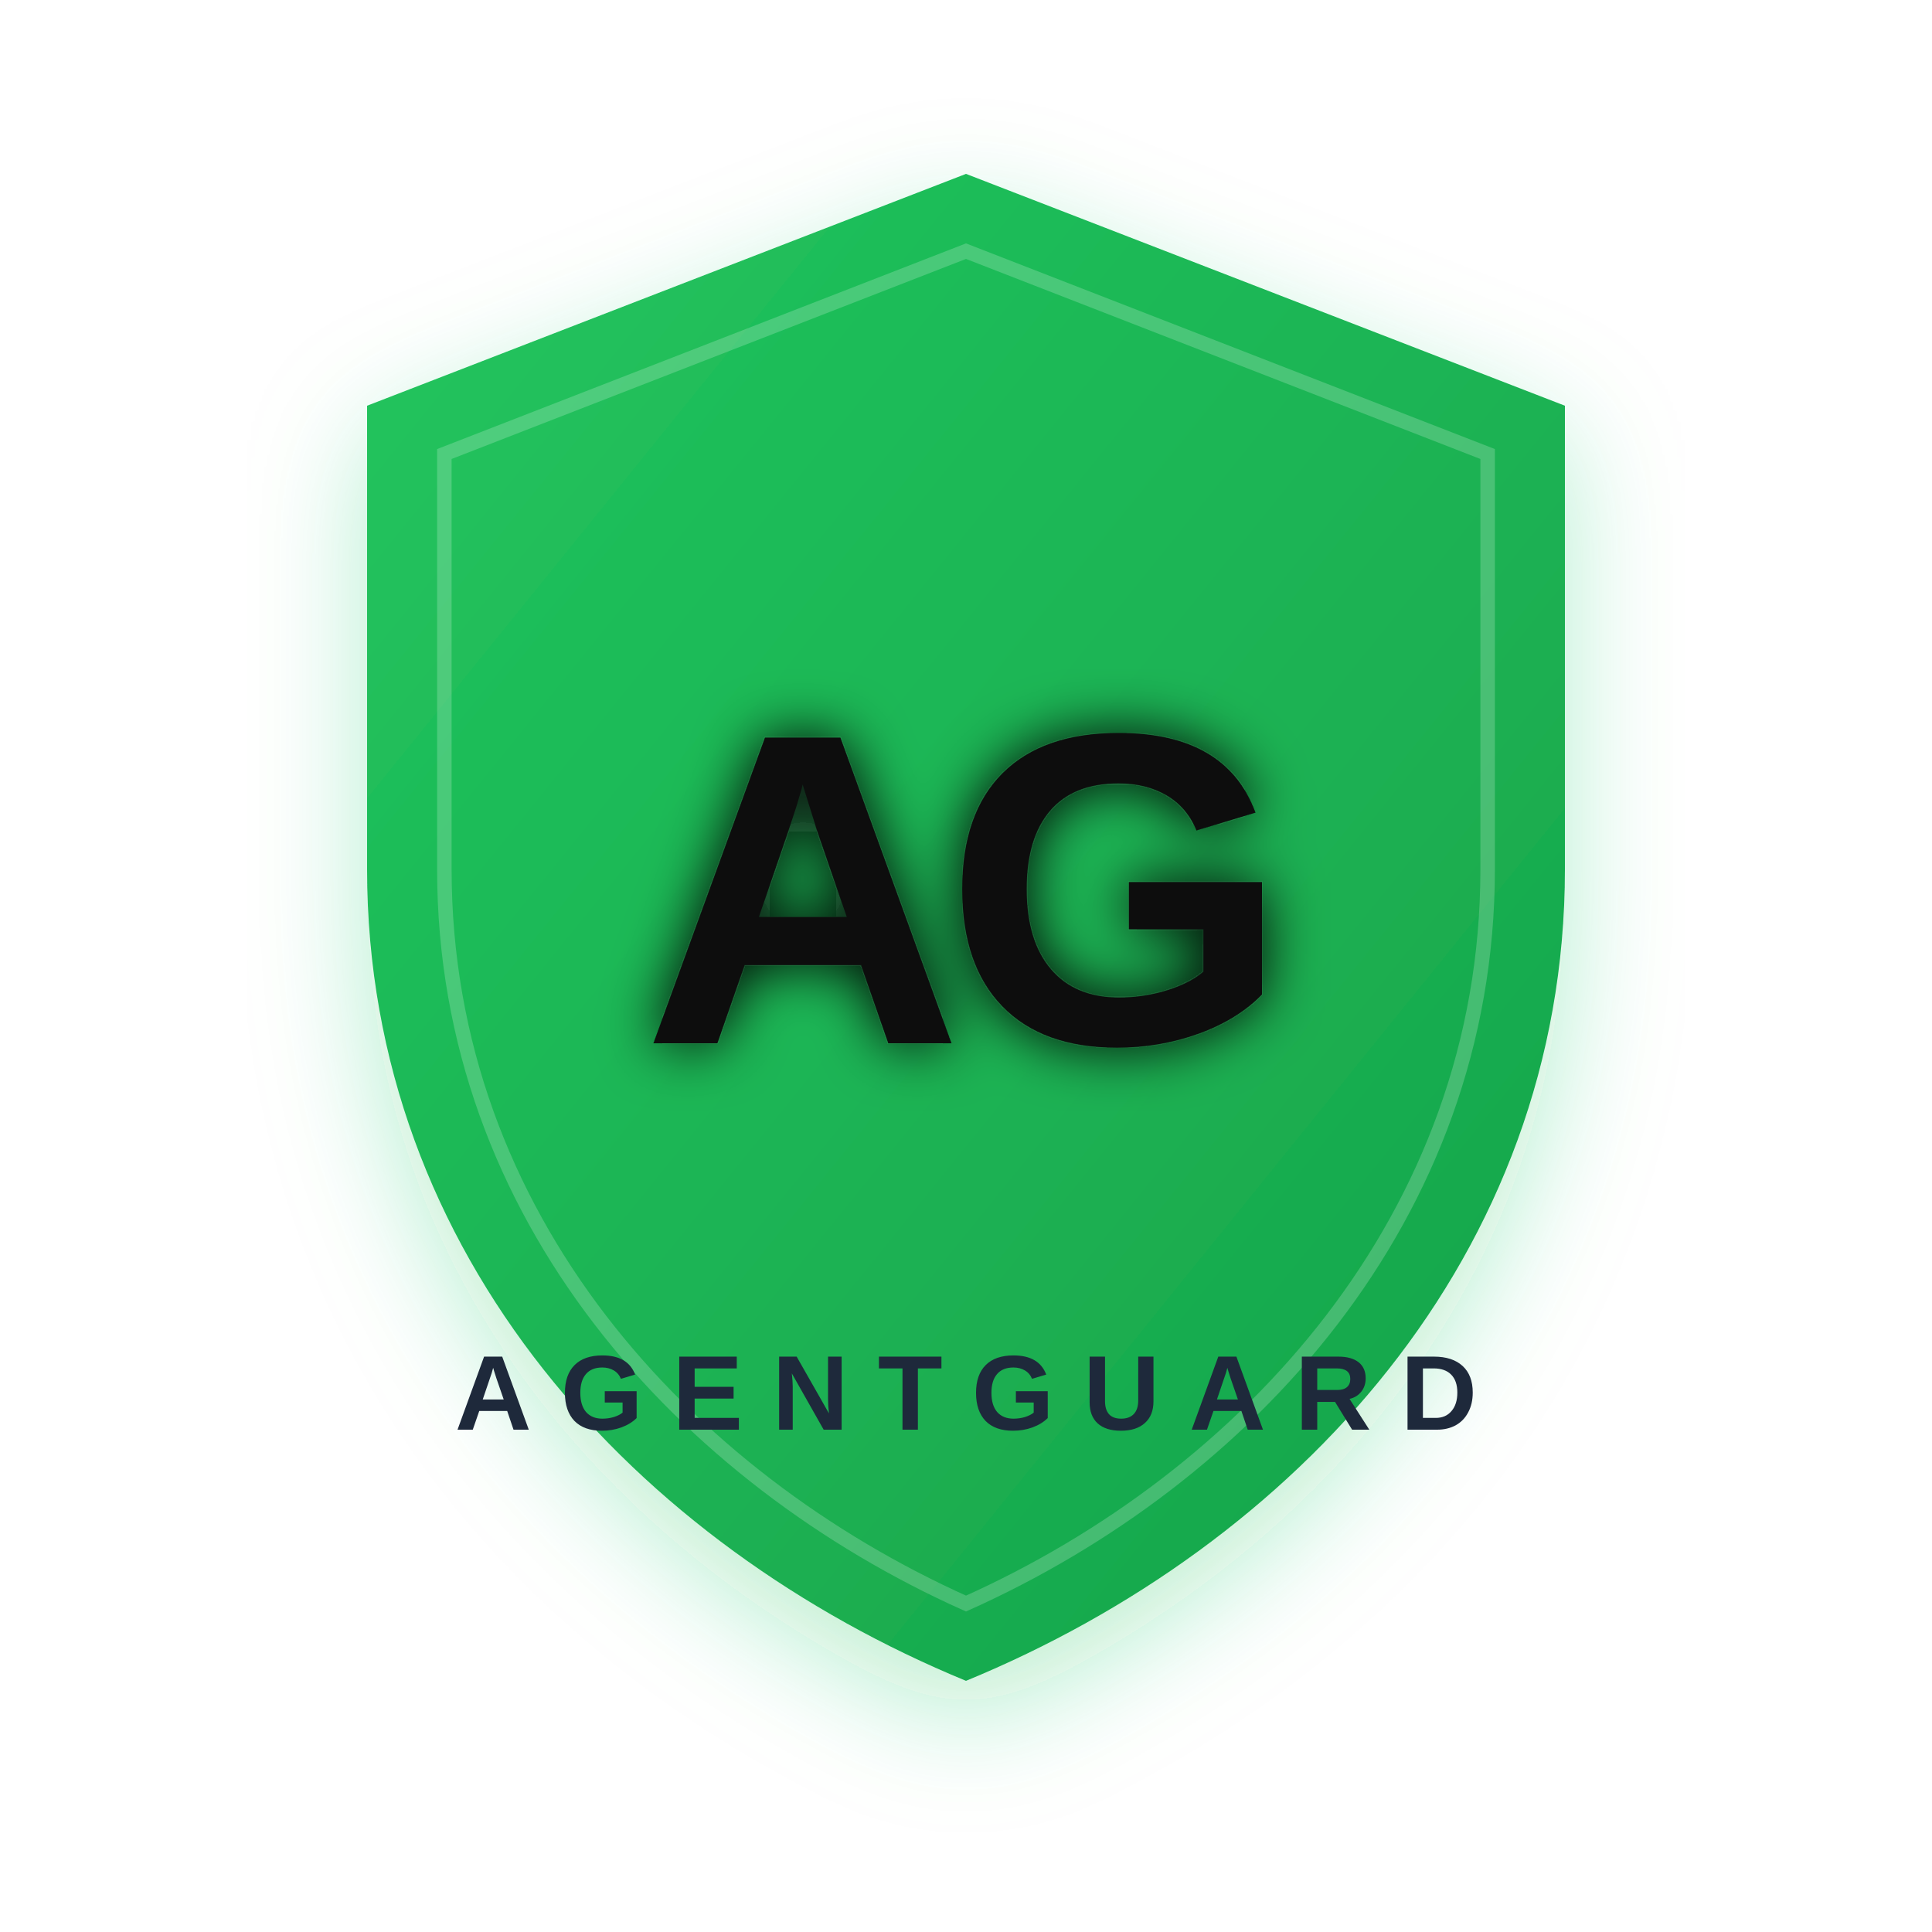
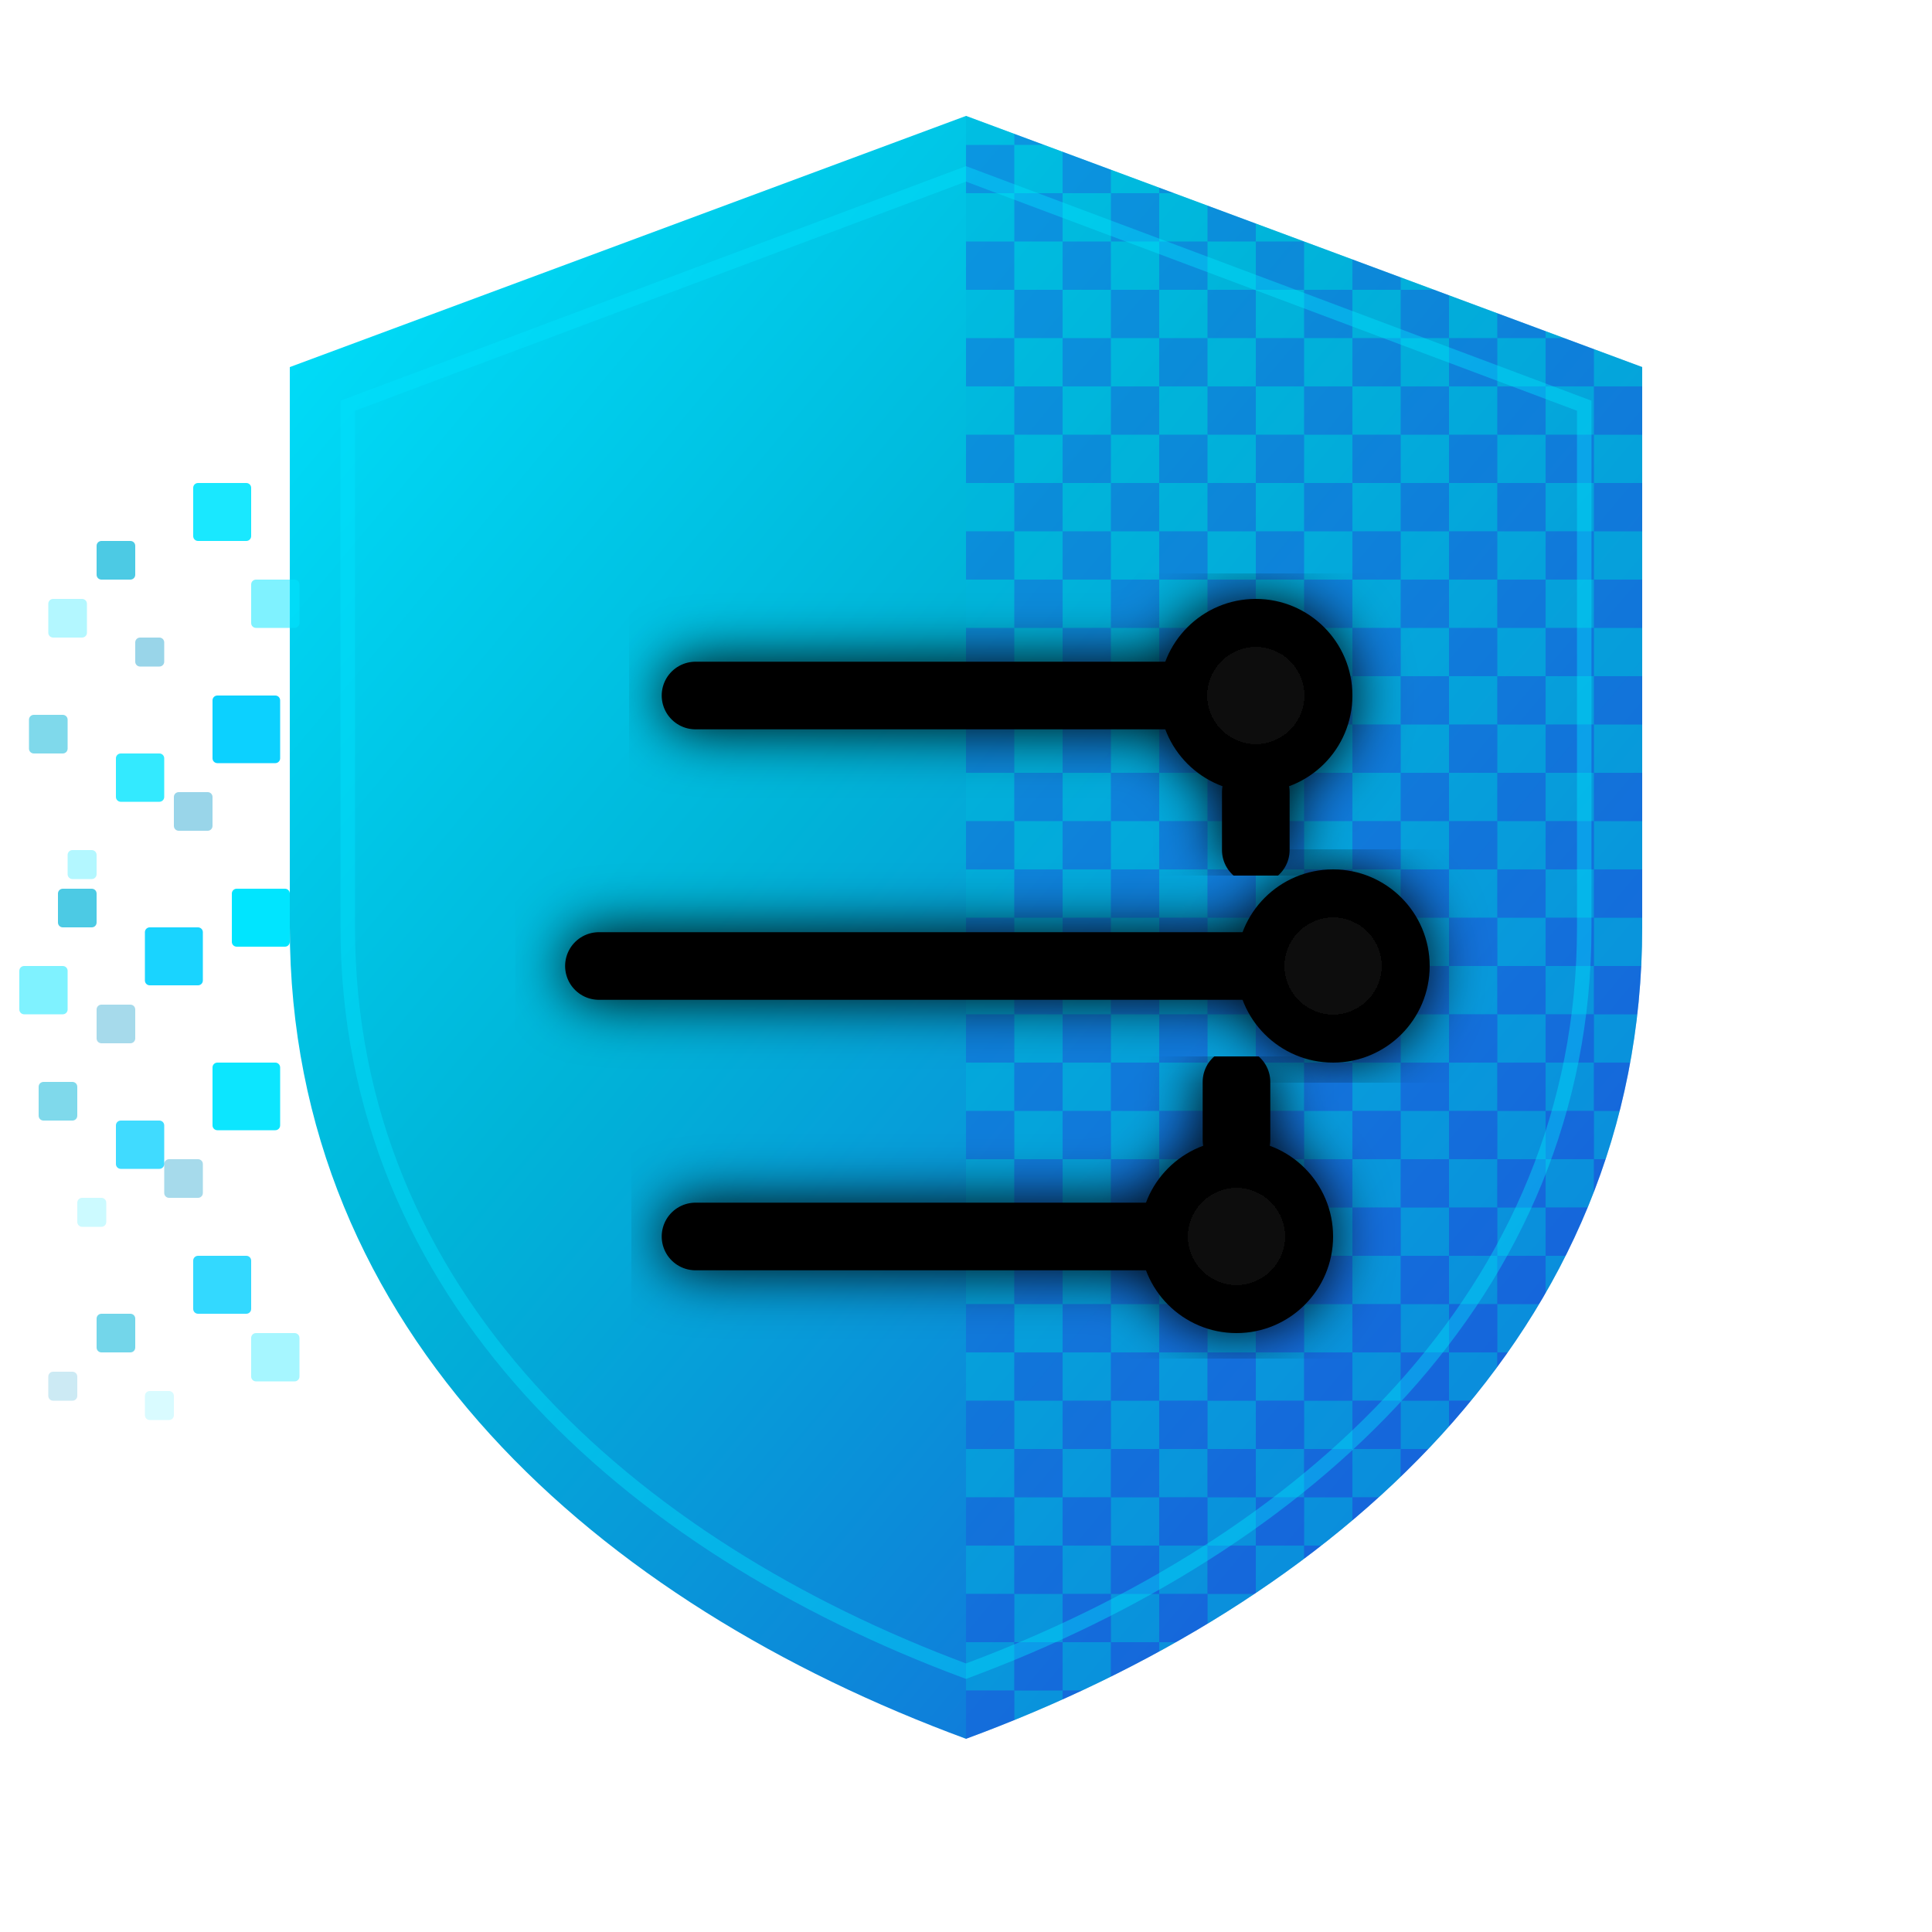
- <svg xmlns="http://www.w3.org/2000/svg" viewBox="0 0 200 200" fill="none">
+ <svg xmlns="http://www.w3.org/2000/svg" viewBox="0 0 200 200">
  <defs>
    <linearGradient id="shieldGrad" x1="0%" y1="0%" x2="100%" y2="100%">
-       <stop offset="0%" stop-color="#22c55e" />
-       <stop offset="100%" stop-color="#16a34a" />
+       <stop offset="0%" stop-color="#00e5ff" />
+       <stop offset="40%" stop-color="#00b4d8" />
+       <stop offset="100%" stop-color="#1a56db" />
    </linearGradient>
-     <filter id="glow" x="-20%" y="-20%" width="140%" height="140%">
-       <feGaussianBlur stdDeviation="3" result="coloredBlur" />
+     <pattern id="checker" x="0" y="0" width="10" height="10" patternUnits="userSpaceOnUse">
+       <rect width="5" height="5" fill="rgba(0,180,220,0.6)" />
+       <rect x="5" y="5" width="5" height="5" fill="rgba(0,180,220,0.6)" />
+       <rect x="5" y="0" width="5" height="5" fill="rgba(26,86,219,0.6)" />
+       <rect x="0" y="5" width="5" height="5" fill="rgba(26,86,219,0.6)" />
+     </pattern>
+     <clipPath id="shieldClip">
+       <path d="M100 12 L170 38 L170 96 C170 138 138 166 100 180 C62 166 30 138 30 96 L30 38 Z" />
+     </clipPath>
+     <clipPath id="leftHalf">
+       <rect x="0" y="0" width="100" height="200" />
+     </clipPath>
+     <clipPath id="rightHalf">
+       <rect x="100" y="0" width="100" height="200" />
+     </clipPath>
+     <filter id="glow">
+       <feGaussianBlur stdDeviation="3" result="blur" />
      <feMerge>
-         <feMergeNode in="coloredBlur" />
+         <feMergeNode in="blur" />
        <feMergeNode in="SourceGraphic" />
      </feMerge>
    </filter>
-     <filter id="shadow" x="-10%" y="-10%" width="120%" height="130%">
-       <feDropShadow dx="0" dy="4" stdDeviation="6" flood-color="#22c55e" flood-opacity="0.3" />
+     <filter id="cyanGlow">
+       <feGaussianBlur stdDeviation="4" result="blur" />
+       <feColorMatrix in="blur" type="matrix" values="0 1 1 0 0  0 1 1 0 0  0 0 1 0 0  0 0 0 0.8 0" result="colored" />
+       <feMerge>
+         <feMergeNode in="colored" />
+         <feMergeNode in="SourceGraphic" />
+       </feMerge>
    </filter>
  </defs>
-   <path d="M100 18 L162 42 L162 90 C162 130 134 160 100 174 C66 160 38 130 38 90 L38 42 Z" fill="url(#shieldGrad)" filter="url(#shadow)" />
-   <path d="M100 26 L154 47 L154 90 C154 126 129 153 100 166 C71 153 46 126 46 90 L46 47 Z" fill="none" stroke="rgba(255,255,255,0.2)" stroke-width="1.5" />
-   <text x="100" y="108" text-anchor="middle" font-family="'Arial Black', 'Arial', sans-serif" font-size="46" font-weight="900" letter-spacing="-2" fill="#0a0a0a" filter="url(#glow)">AG</text>
-   <text x="100" y="148" text-anchor="middle" font-family="'Arial', sans-serif" font-size="11" font-weight="600" letter-spacing="3" fill="#1e293b" text-transform="uppercase">AGENTGUARD</text>
+   <path d="M100 12 L170 38 L170 96 C170 138 138 166 100 180 C62 166 30 138 30 96 L30 38 Z" fill="url(#shieldGrad)" />
+   <path d="M100 12 L170 38 L170 96 C170 138 138 166 100 180 L100 12 Z" fill="url(#checker)" opacity="0.7" />
+   <path d="M100 18 L164 42 L164 96 C164 134 135 160 100 173 C65 160 36 134 36 96 L36 42 Z" fill="none" stroke="rgba(0,229,255,0.4)" stroke-width="1.5" />
+   <g filter="url(#glow)">
+     <line x1="72" y1="72" x2="130" y2="72" stroke="#050505" stroke-width="7" stroke-linecap="round" />
+     <circle cx="130" cy="72" r="10" fill="#050505" />
+     <circle cx="130" cy="72" r="5" fill="#111" />
+     <line x1="130" y1="82" x2="130" y2="88" stroke="#050505" stroke-width="7" stroke-linecap="round" />
+   </g>
+   <g filter="url(#glow)">
+     <line x1="62" y1="100" x2="138" y2="100" stroke="#050505" stroke-width="7" stroke-linecap="round" />
+     <circle cx="138" cy="100" r="10" fill="#050505" />
+     <circle cx="138" cy="100" r="5" fill="#111" />
+   </g>
+   <g filter="url(#glow)">
+     <line x1="72" y1="128" x2="128" y2="128" stroke="#050505" stroke-width="7" stroke-linecap="round" />
+     <circle cx="128" cy="128" r="10" fill="#050505" />
+     <circle cx="128" cy="128" r="5" fill="#111" />
+     <line x1="128" y1="118" x2="128" y2="112" stroke="#050505" stroke-width="7" stroke-linecap="round" />
+   </g>
+   <rect x="20" y="50" width="6" height="6" fill="#00e5ff" opacity="0.9" rx="0.5" />
+   <rect x="10" y="56" width="4" height="4" fill="#00b4d8" opacity="0.7" rx="0.5" />
+   <rect x="26" y="60" width="5" height="5" fill="#00e5ff" opacity="0.5" rx="0.5" />
+   <rect x="14" y="66" width="3" height="3" fill="#0096c7" opacity="0.4" rx="0.5" />
+   <rect x="5" y="62" width="4" height="4" fill="#00e5ff" opacity="0.3" rx="0.5" />
+   <rect x="22" y="72" width="7" height="7" fill="#00cfff" opacity="0.95" rx="0.5" />
+   <rect x="12" y="78" width="5" height="5" fill="#00e5ff" opacity="0.8" rx="0.5" />
+   <rect x="3" y="74" width="4" height="4" fill="#00b4d8" opacity="0.5" rx="0.5" />
+   <rect x="18" y="82" width="4" height="4" fill="#0096c7" opacity="0.4" rx="0.5" />
+   <rect x="7" y="88" width="3" height="3" fill="#00e5ff" opacity="0.3" rx="0.5" />
+   <rect x="24" y="92" width="6" height="6" fill="#00e5ff" opacity="1" rx="0.5" />
+   <rect x="15" y="96" width="6" height="6" fill="#00cfff" opacity="0.9" rx="0.5" />
+   <rect x="6" y="92" width="4" height="4" fill="#00b4d8" opacity="0.7" rx="0.5" />
+   <rect x="2" y="100" width="5" height="5" fill="#00e5ff" opacity="0.5" rx="0.5" />
+   <rect x="10" y="104" width="4" height="4" fill="#0096c7" opacity="0.35" rx="0.5" />
+   <rect x="22" y="110" width="7" height="7" fill="#00e5ff" opacity="0.95" rx="0.5" />
+   <rect x="12" y="116" width="5" height="5" fill="#00cfff" opacity="0.75" rx="0.5" />
+   <rect x="4" y="112" width="4" height="4" fill="#00b4d8" opacity="0.5" rx="0.5" />
+   <rect x="17" y="120" width="4" height="4" fill="#0096c7" opacity="0.35" rx="0.5" />
+   <rect x="8" y="124" width="3" height="3" fill="#00e5ff" opacity="0.2" rx="0.5" />
+   <rect x="20" y="130" width="6" height="6" fill="#00cfff" opacity="0.8" rx="0.5" />
+   <rect x="10" y="136" width="4" height="4" fill="#00b4d8" opacity="0.55" rx="0.5" />
+   <rect x="26" y="138" width="5" height="5" fill="#00e5ff" opacity="0.35" rx="0.5" />
+   <rect x="5" y="142" width="3" height="3" fill="#0096c7" opacity="0.2" rx="0.5" />
+   <rect x="15" y="144" width="3" height="3" fill="#00e5ff" opacity="0.15" rx="0.5" />
</svg>
